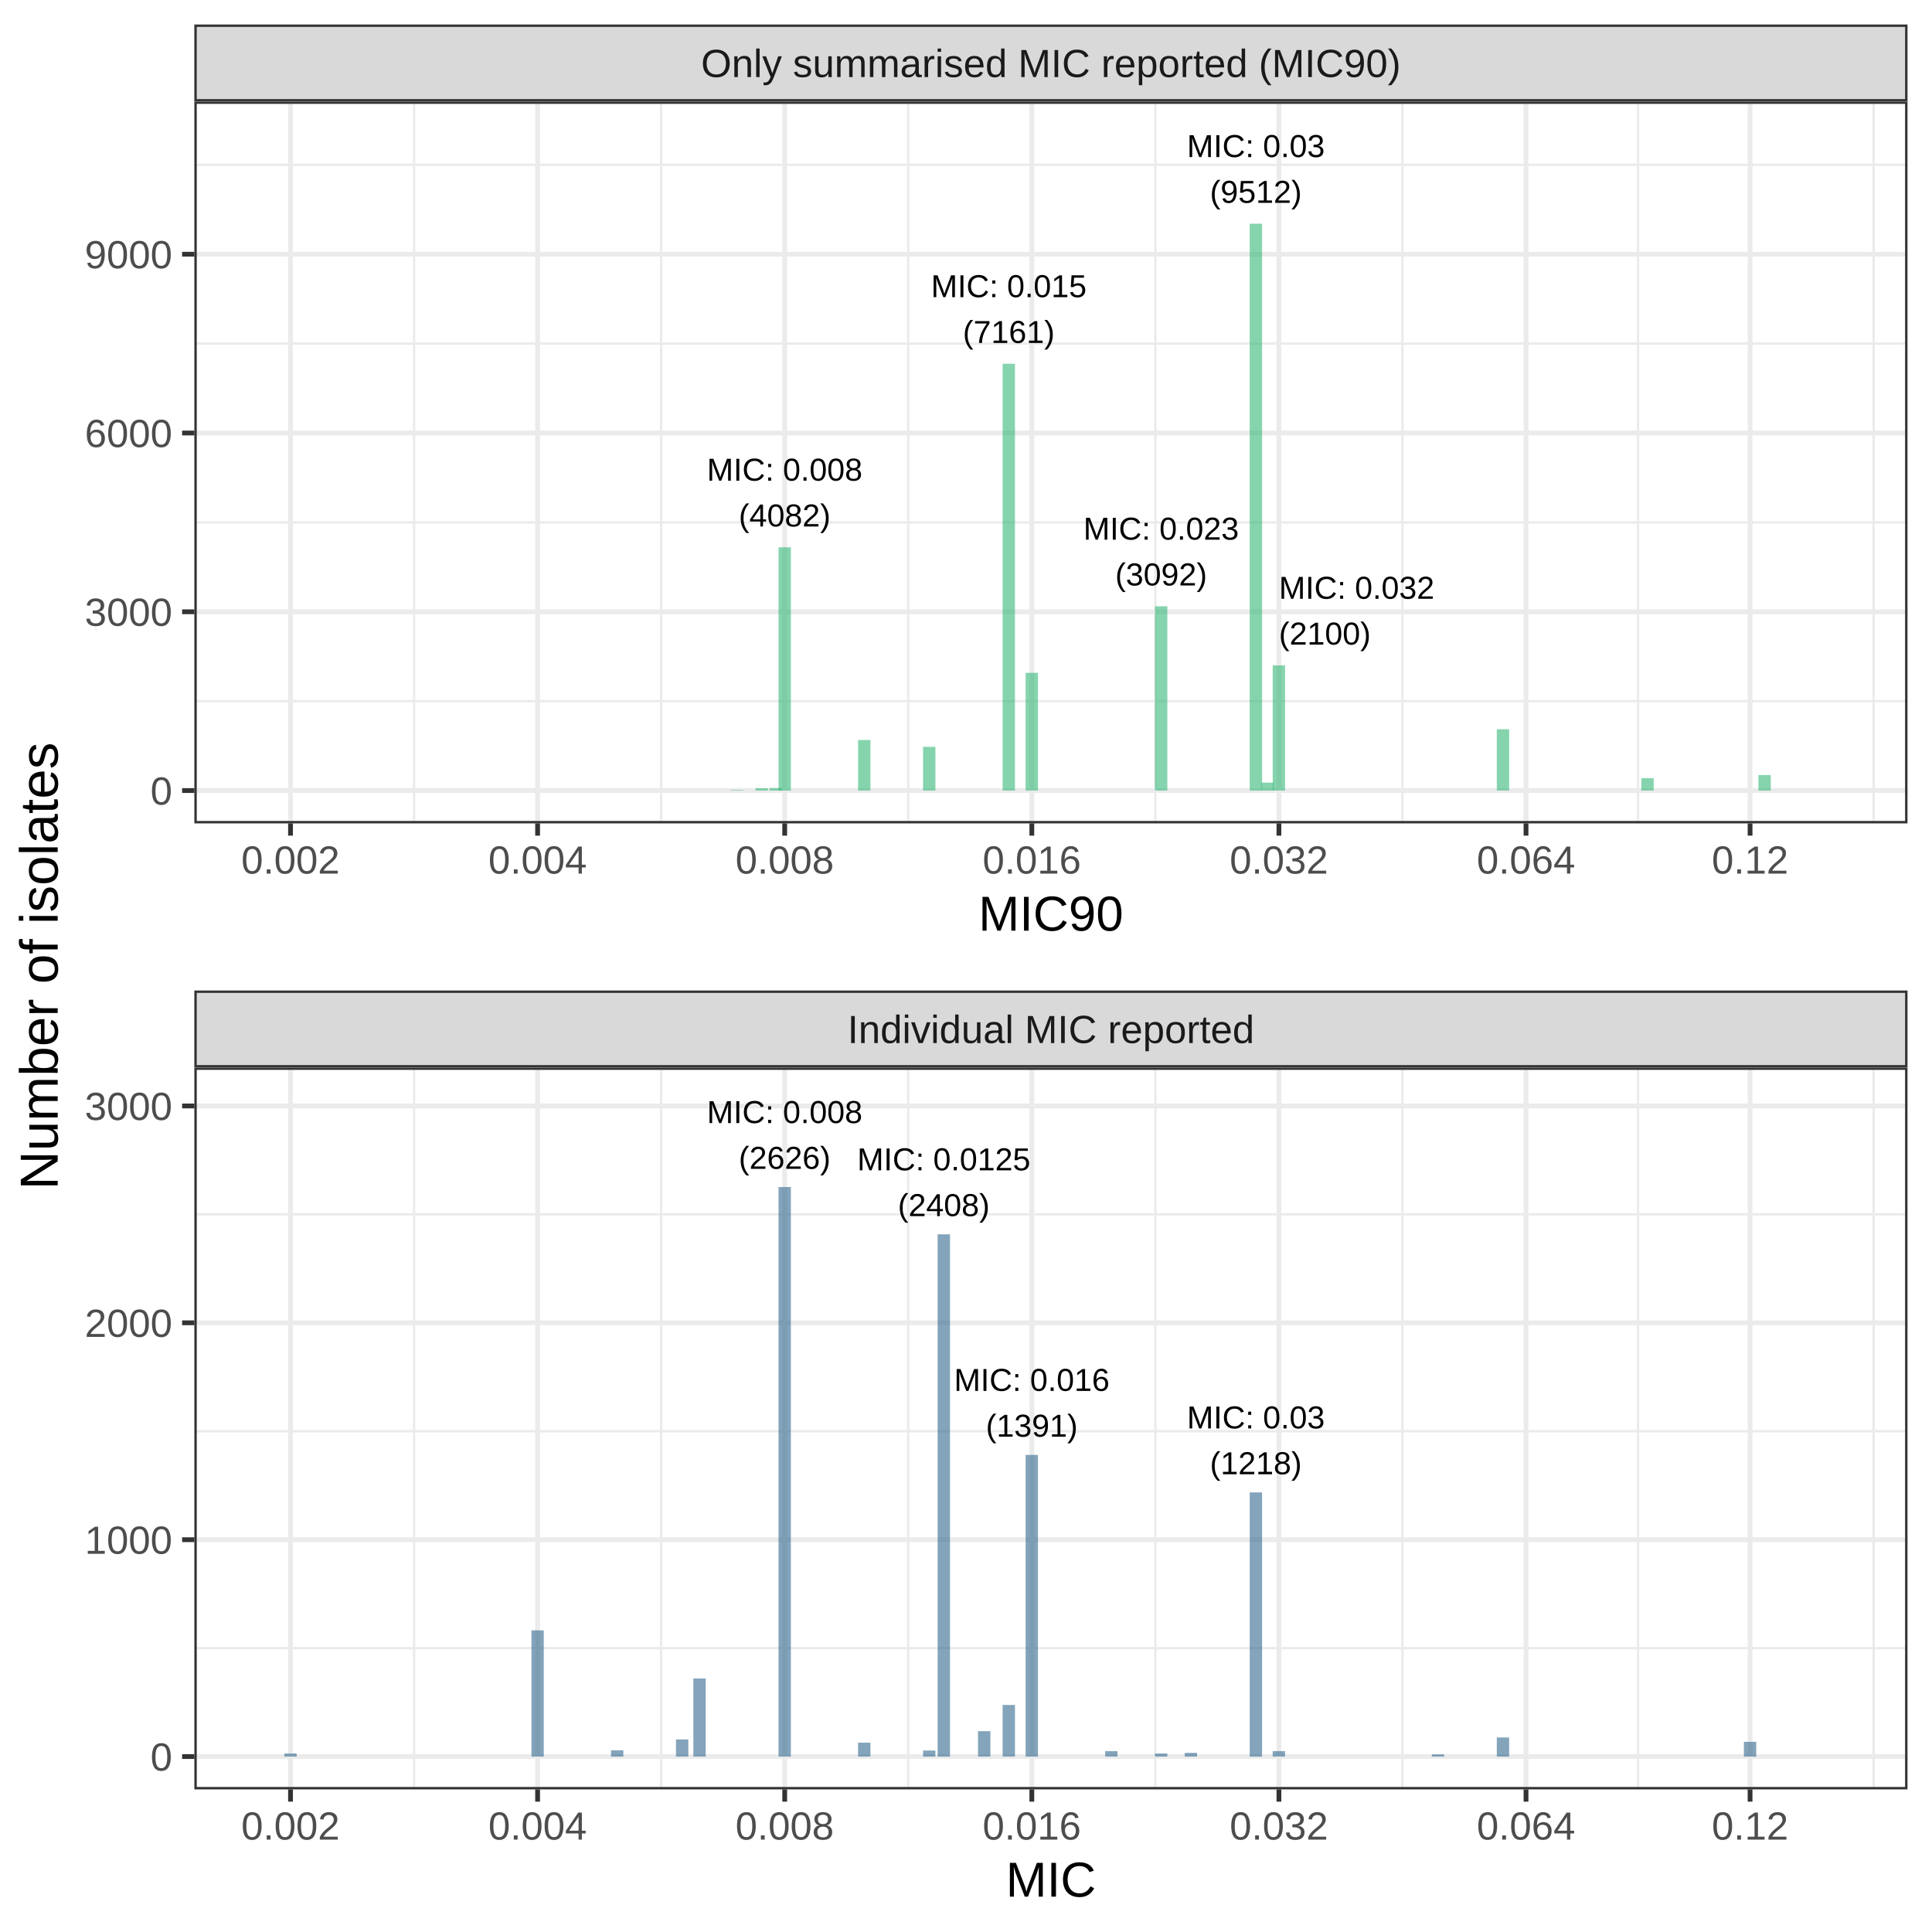
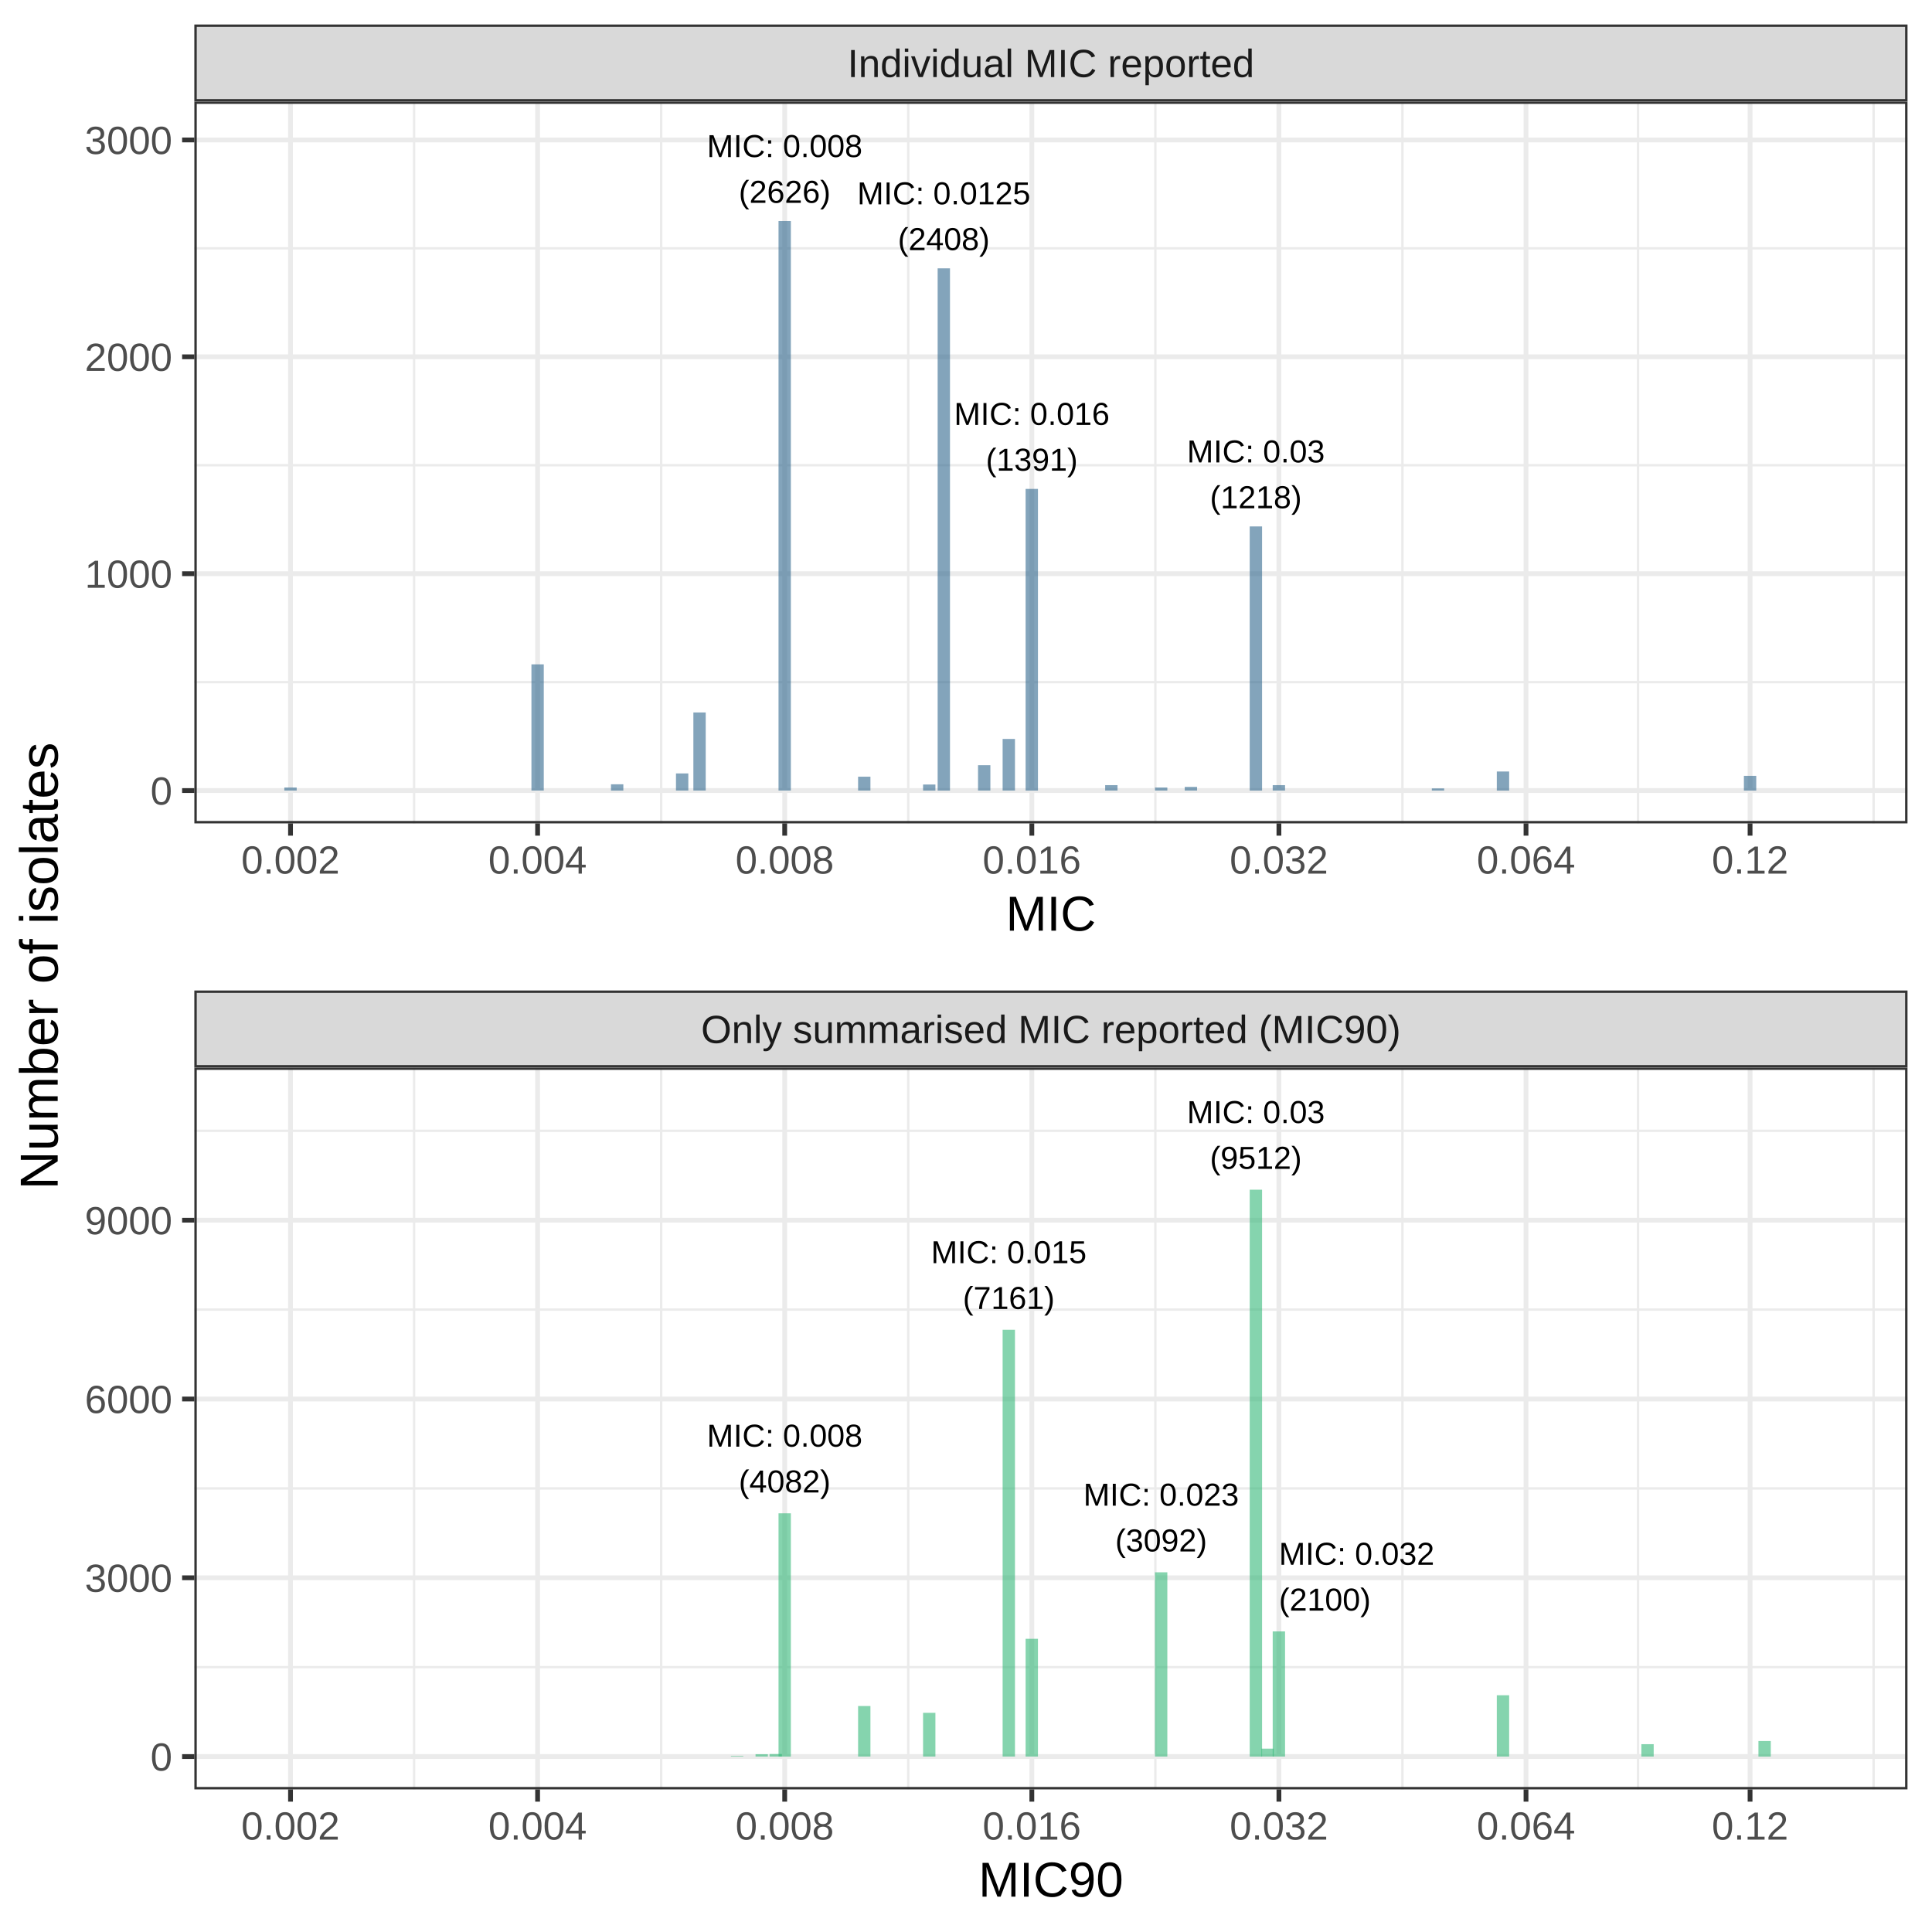
<svg xmlns="http://www.w3.org/2000/svg" width="432.00pt" height="432.00pt" viewBox="0 0 432.00 432.00">
  <g class="svglite">
    <defs>
      <style type="text/css">
    .svglite line, .svglite polyline, .svglite polygon, .svglite path, .svglite rect, .svglite circle {
      fill: none;
      stroke: #000000;
      stroke-linecap: round;
      stroke-linejoin: round;
      stroke-miterlimit: 10.00;
    }
    .svglite text {
      white-space: pre;
    }
    .svglite g.glyphgroup path {
      fill: inherit;
      stroke: none;
    }
  </style>
    </defs>
    <rect width="100%" height="100%" style="stroke: none; fill: none;" />
    <defs>
      <clipPath id="cpMC4wMHw0MzIuMDB8MC4wMHw0MzIuMDA=">
        <rect x="0.00" y="0.00" width="432.00" height="432.00" />
      </clipPath>
    </defs>
    <g clip-path="url(#cpMC4wMHw0MzIuMDB8MC4wMHw0MzIuMDA=)">
</g>
    <defs>
      <clipPath id="cpMC4wMHw0MzIuMDB8MC4wMHwyMTYuMDA=">
        <rect x="0" y="0.00" width="432.00" height="216.00" />
      </clipPath>
    </defs>
    <g clip-path="url(#cpMC4wMHw0MzIuMDB8MC4wMHwyMTYuMDA=)">
      <rect x="0" y="0.00" width="432.00" height="216.00" style="stroke-width: 1.07; stroke: #FFFFFF; fill: #FFFFFF;" />
    </g>
    <g clip-path="url(#cpMC4wMHw0MzIuMDB8MC4wMHw0MzIuMDA=)">
</g>
    <defs>
      <clipPath id="cpNDMuNDZ8NDI2LjUyfDIyLjY5fDE4NC4xMQ==">
        <rect x="43.46" y="22.69" width="383.06" height="161.42" />
      </clipPath>
    </defs>
    <g clip-path="url(#cpNDMuNDZ8NDI2LjUyfDIyLjY5fDE4NC4xMQ==)">
      <rect x="43.46" y="22.69" width="383.06" height="161.42" style="stroke-width: 1.07; stroke: none; fill: #FFFFFF;" />
-       <polyline points="43.46,156.78 426.52,156.78 " style="stroke-width: 0.53; stroke: #EBEBEB; stroke-linecap: butt;" />
-       <polyline points="43.46,116.81 426.52,116.81 " style="stroke-width: 0.53; stroke: #EBEBEB; stroke-linecap: butt;" />
-       <polyline points="43.46,76.83 426.52,76.83 " style="stroke-width: 0.53; stroke: #EBEBEB; stroke-linecap: butt;" />
-       <polyline points="43.46,36.85 426.52,36.85 " style="stroke-width: 0.53; stroke: #EBEBEB; stroke-linecap: butt;" />
+       <polyline points="43.46,152.53 426.52,152.53 " style="stroke-width: 0.53; stroke: #EBEBEB; stroke-linecap: butt;" />
+       <polyline points="43.46,104.03 426.52,104.03 " style="stroke-width: 0.53; stroke: #EBEBEB; stroke-linecap: butt;" />
+       <polyline points="43.46,55.53 426.52,55.53 " style="stroke-width: 0.53; stroke: #EBEBEB; stroke-linecap: butt;" />
      <polyline points="92.59,184.11 92.59,22.69 " style="stroke-width: 0.53; stroke: #EBEBEB; stroke-linecap: butt;" />
      <polyline points="147.84,184.11 147.84,22.69 " style="stroke-width: 0.53; stroke: #EBEBEB; stroke-linecap: butt;" />
      <polyline points="203.09,184.11 203.09,22.69 " style="stroke-width: 0.53; stroke: #EBEBEB; stroke-linecap: butt;" />
      <polyline points="258.34,184.11 258.34,22.69 " style="stroke-width: 0.53; stroke: #EBEBEB; stroke-linecap: butt;" />
      <polyline points="313.59,184.11 313.59,22.69 " style="stroke-width: 0.53; stroke: #EBEBEB; stroke-linecap: butt;" />
      <polyline points="366.27,184.11 366.27,22.69 " style="stroke-width: 0.53; stroke: #EBEBEB; stroke-linecap: butt;" />
      <polyline points="418.95,184.11 418.95,22.69 " style="stroke-width: 0.53; stroke: #EBEBEB; stroke-linecap: butt;" />
      <polyline points="43.46,176.77 426.52,176.77 " style="stroke-width: 1.07; stroke: #EBEBEB; stroke-linecap: butt;" />
-       <polyline points="43.46,136.79 426.52,136.79 " style="stroke-width: 1.07; stroke: #EBEBEB; stroke-linecap: butt;" />
-       <polyline points="43.46,96.82 426.52,96.82 " style="stroke-width: 1.07; stroke: #EBEBEB; stroke-linecap: butt;" />
-       <polyline points="43.46,56.84 426.52,56.84 " style="stroke-width: 1.07; stroke: #EBEBEB; stroke-linecap: butt;" />
+       <polyline points="43.46,128.28 426.52,128.28 " style="stroke-width: 1.07; stroke: #EBEBEB; stroke-linecap: butt;" />
+       <polyline points="43.46,79.78 426.52,79.78 " style="stroke-width: 1.07; stroke: #EBEBEB; stroke-linecap: butt;" />
+       <polyline points="43.46,31.29 426.52,31.29 " style="stroke-width: 1.07; stroke: #EBEBEB; stroke-linecap: butt;" />
      <polyline points="64.96,184.11 64.96,22.69 " style="stroke-width: 1.07; stroke: #EBEBEB; stroke-linecap: butt;" />
      <polyline points="120.21,184.11 120.21,22.69 " style="stroke-width: 1.07; stroke: #EBEBEB; stroke-linecap: butt;" />
      <polyline points="175.46,184.11 175.46,22.69 " style="stroke-width: 1.07; stroke: #EBEBEB; stroke-linecap: butt;" />
      <polyline points="230.72,184.11 230.72,22.69 " style="stroke-width: 1.07; stroke: #EBEBEB; stroke-linecap: butt;" />
      <polyline points="285.97,184.11 285.97,22.69 " style="stroke-width: 1.07; stroke: #EBEBEB; stroke-linecap: butt;" />
      <polyline points="341.22,184.11 341.22,22.69 " style="stroke-width: 1.07; stroke: #EBEBEB; stroke-linecap: butt;" />
      <polyline points="391.32,184.11 391.32,22.69 " style="stroke-width: 1.07; stroke: #EBEBEB; stroke-linecap: butt;" />
-       <rect x="224.19" y="81.34" width="2.76" height="95.43" style="stroke-width: 1.07; stroke: none; stroke-linecap: butt; stroke-linejoin: miter; fill: #35B779; fill-opacity: 0.60;" />
-       <rect x="279.44" y="50.02" width="2.76" height="126.76" style="stroke-width: 1.07; stroke: none; stroke-linecap: butt; stroke-linejoin: miter; fill: #35B779; fill-opacity: 0.60;" />
-       <rect x="191.87" y="165.47" width="2.76" height="11.30" style="stroke-width: 1.07; stroke: none; stroke-linecap: butt; stroke-linejoin: miter; fill: #35B779; fill-opacity: 0.60;" />
-       <rect x="258.26" y="135.57" width="2.76" height="41.20" style="stroke-width: 1.07; stroke: none; stroke-linecap: butt; stroke-linejoin: miter; fill: #35B779; fill-opacity: 0.60;" />
-       <rect x="334.69" y="163.06" width="2.76" height="13.71" style="stroke-width: 1.07; stroke: none; stroke-linecap: butt; stroke-linejoin: miter; fill: #35B779; fill-opacity: 0.60;" />
-       <rect x="174.08" y="122.38" width="2.76" height="54.40" style="stroke-width: 1.07; stroke: none; stroke-linecap: butt; stroke-linejoin: miter; fill: #35B779; fill-opacity: 0.60;" />
-       <rect x="367.01" y="174.00" width="2.76" height="2.77" style="stroke-width: 1.07; stroke: none; stroke-linecap: butt; stroke-linejoin: miter; fill: #35B779; fill-opacity: 0.60;" />
-       <rect x="206.40" y="166.99" width="2.76" height="9.78" style="stroke-width: 1.07; stroke: none; stroke-linecap: butt; stroke-linejoin: miter; fill: #35B779; fill-opacity: 0.60;" />
-       <rect x="172.07" y="176.20" width="2.76" height="0.57" style="stroke-width: 1.07; stroke: none; stroke-linecap: butt; stroke-linejoin: miter; fill: #35B779; fill-opacity: 0.60;" />
-       <rect x="229.33" y="150.44" width="2.76" height="26.33" style="stroke-width: 1.07; stroke: none; stroke-linecap: butt; stroke-linejoin: miter; fill: #35B779; fill-opacity: 0.60;" />
-       <rect x="284.58" y="148.79" width="2.76" height="27.98" style="stroke-width: 1.07; stroke: none; stroke-linecap: butt; stroke-linejoin: miter; fill: #35B779; fill-opacity: 0.60;" />
-       <rect x="282.05" y="175.00" width="2.76" height="1.77" style="stroke-width: 1.07; stroke: none; stroke-linecap: butt; stroke-linejoin: miter; fill: #35B779; fill-opacity: 0.60;" />
-       <rect x="168.94" y="176.24" width="2.76" height="0.53" style="stroke-width: 1.07; stroke: none; stroke-linecap: butt; stroke-linejoin: miter; fill: #35B779; fill-opacity: 0.60;" />
-       <rect x="393.19" y="173.30" width="2.76" height="3.48" style="stroke-width: 1.07; stroke: none; stroke-linecap: butt; stroke-linejoin: miter; fill: #35B779; fill-opacity: 0.60;" />
-       <rect x="163.44" y="176.64" width="2.76" height="0.13" style="stroke-width: 1.07; stroke: none; stroke-linecap: butt; stroke-linejoin: miter; fill: #35B779; fill-opacity: 0.60;" />
-       <text x="225.57" y="66.45" text-anchor="middle" style="font-size: 7.11px; font-family: &quot;Arial&quot;;" textLength="34.75px" lengthAdjust="spacingAndGlyphs">MIC: 0.015</text>
-       <text x="225.57" y="76.69" text-anchor="middle" style="font-size: 7.11px; font-family: &quot;Arial&quot;;" textLength="20.56px" lengthAdjust="spacingAndGlyphs">(7161)</text>
-       <text x="280.82" y="35.12" text-anchor="middle" style="font-size: 7.11px; font-family: &quot;Arial&quot;;" textLength="30.80px" lengthAdjust="spacingAndGlyphs">MIC: 0.03</text>
-       <text x="280.82" y="45.36" text-anchor="middle" style="font-size: 7.11px; font-family: &quot;Arial&quot;;" textLength="20.56px" lengthAdjust="spacingAndGlyphs">(9512)</text>
-       <text x="259.64" y="120.67" text-anchor="middle" style="font-size: 7.11px; font-family: &quot;Arial&quot;;" textLength="34.75px" lengthAdjust="spacingAndGlyphs">MIC: 0.023</text>
-       <text x="259.64" y="130.91" text-anchor="middle" style="font-size: 7.11px; font-family: &quot;Arial&quot;;" textLength="20.56px" lengthAdjust="spacingAndGlyphs">(3092)</text>
-       <text x="175.46" y="107.48" text-anchor="middle" style="font-size: 7.11px; font-family: &quot;Arial&quot;;" textLength="34.75px" lengthAdjust="spacingAndGlyphs">MIC: 0.008</text>
-       <text x="175.46" y="117.72" text-anchor="middle" style="font-size: 7.11px; font-family: &quot;Arial&quot;;" textLength="20.56px" lengthAdjust="spacingAndGlyphs">(4082)</text>
-       <text x="285.97" y="133.89" style="font-size: 7.11px; font-family: &quot;Arial&quot;;" textLength="34.75px" lengthAdjust="spacingAndGlyphs">MIC: 0.032</text>
-       <text x="285.97" y="144.13" style="font-size: 7.11px; font-family: &quot;Arial&quot;;" textLength="20.56px" lengthAdjust="spacingAndGlyphs">(2100)</text>
+       <rect x="224.19" y="165.23" width="2.76" height="11.54" style="stroke-width: 1.07; stroke: none; stroke-linecap: butt; stroke-linejoin: miter; fill: #31688E; fill-opacity: 0.60;" />
+       <rect x="279.44" y="117.71" width="2.76" height="59.07" style="stroke-width: 1.07; stroke: none; stroke-linecap: butt; stroke-linejoin: miter; fill: #31688E; fill-opacity: 0.60;" />
+       <rect x="334.69" y="172.51" width="2.76" height="4.27" style="stroke-width: 1.07; stroke: none; stroke-linecap: butt; stroke-linejoin: miter; fill: #31688E; fill-opacity: 0.60;" />
+       <rect x="389.94" y="173.48" width="2.76" height="3.30" style="stroke-width: 1.07; stroke: none; stroke-linecap: butt; stroke-linejoin: miter; fill: #31688E; fill-opacity: 0.60;" />
+       <rect x="174.08" y="49.42" width="2.76" height="127.35" style="stroke-width: 1.07; stroke: none; stroke-linecap: butt; stroke-linejoin: miter; fill: #31688E; fill-opacity: 0.60;" />
+       <rect x="229.33" y="109.32" width="2.76" height="67.46" style="stroke-width: 1.07; stroke: none; stroke-linecap: butt; stroke-linejoin: miter; fill: #31688E; fill-opacity: 0.60;" />
+       <rect x="284.58" y="175.56" width="2.76" height="1.21" style="stroke-width: 1.07; stroke: none; stroke-linecap: butt; stroke-linejoin: miter; fill: #31688E; fill-opacity: 0.60;" />
+       <rect x="118.83" y="148.55" width="2.76" height="28.22" style="stroke-width: 1.07; stroke: none; stroke-linecap: butt; stroke-linejoin: miter; fill: #31688E; fill-opacity: 0.60;" />
+       <rect x="151.15" y="172.94" width="2.76" height="3.83" style="stroke-width: 1.07; stroke: none; stroke-linecap: butt; stroke-linejoin: miter; fill: #31688E; fill-opacity: 0.60;" />
+       <rect x="209.66" y="60.00" width="2.76" height="116.78" style="stroke-width: 1.07; stroke: none; stroke-linecap: butt; stroke-linejoin: miter; fill: #31688E; fill-opacity: 0.60;" />
+       <rect x="264.91" y="175.95" width="2.76" height="0.82" style="stroke-width: 1.07; stroke: none; stroke-linecap: butt; stroke-linejoin: miter; fill: #31688E; fill-opacity: 0.60;" />
+       <rect x="218.69" y="171.10" width="2.76" height="5.67" style="stroke-width: 1.07; stroke: none; stroke-linecap: butt; stroke-linejoin: miter; fill: #31688E; fill-opacity: 0.60;" />
+       <rect x="206.40" y="175.42" width="2.76" height="1.36" style="stroke-width: 1.07; stroke: none; stroke-linecap: butt; stroke-linejoin: miter; fill: #31688E; fill-opacity: 0.60;" />
+       <rect x="258.26" y="176.09" width="2.76" height="0.68" style="stroke-width: 1.07; stroke: none; stroke-linecap: butt; stroke-linejoin: miter; fill: #31688E; fill-opacity: 0.60;" />
+       <rect x="155.04" y="159.31" width="2.76" height="17.46" style="stroke-width: 1.07; stroke: none; stroke-linecap: butt; stroke-linejoin: miter; fill: #31688E; fill-opacity: 0.60;" />
+       <rect x="320.16" y="176.29" width="2.76" height="0.48" style="stroke-width: 1.07; stroke: none; stroke-linecap: butt; stroke-linejoin: miter; fill: #31688E; fill-opacity: 0.60;" />
+       <rect x="63.58" y="176.09" width="2.76" height="0.68" style="stroke-width: 1.07; stroke: none; stroke-linecap: butt; stroke-linejoin: miter; fill: #31688E; fill-opacity: 0.60;" />
+       <rect x="136.62" y="175.37" width="2.76" height="1.41" style="stroke-width: 1.07; stroke: none; stroke-linecap: butt; stroke-linejoin: miter; fill: #31688E; fill-opacity: 0.60;" />
+       <rect x="191.87" y="173.67" width="2.76" height="3.10" style="stroke-width: 1.07; stroke: none; stroke-linecap: butt; stroke-linejoin: miter; fill: #31688E; fill-opacity: 0.60;" />
+       <rect x="247.12" y="175.56" width="2.76" height="1.21" style="stroke-width: 1.07; stroke: none; stroke-linecap: butt; stroke-linejoin: miter; fill: #31688E; fill-opacity: 0.60;" />
+       <text x="280.82" y="103.40" text-anchor="middle" style="font-size: 7.11px; font-family: &quot;Arial&quot;;" textLength="30.80px" lengthAdjust="spacingAndGlyphs">MIC: 0.03</text>
+       <text x="280.82" y="113.64" text-anchor="middle" style="font-size: 7.11px; font-family: &quot;Arial&quot;;" textLength="20.56px" lengthAdjust="spacingAndGlyphs">(1218)</text>
+       <text x="175.46" y="35.12" text-anchor="middle" style="font-size: 7.11px; font-family: &quot;Arial&quot;;" textLength="34.75px" lengthAdjust="spacingAndGlyphs">MIC: 0.008</text>
+       <text x="175.46" y="45.36" text-anchor="middle" style="font-size: 7.11px; font-family: &quot;Arial&quot;;" textLength="20.56px" lengthAdjust="spacingAndGlyphs">(2626)</text>
+       <text x="230.72" y="95.01" text-anchor="middle" style="font-size: 7.11px; font-family: &quot;Arial&quot;;" textLength="34.75px" lengthAdjust="spacingAndGlyphs">MIC: 0.016</text>
+       <text x="230.72" y="105.25" text-anchor="middle" style="font-size: 7.11px; font-family: &quot;Arial&quot;;" textLength="20.56px" lengthAdjust="spacingAndGlyphs">(1391)</text>
+       <text x="211.04" y="45.69" text-anchor="middle" style="font-size: 7.11px; font-family: &quot;Arial&quot;;" textLength="38.70px" lengthAdjust="spacingAndGlyphs">MIC: 0.0125</text>
+       <text x="211.04" y="55.93" text-anchor="middle" style="font-size: 7.11px; font-family: &quot;Arial&quot;;" textLength="20.56px" lengthAdjust="spacingAndGlyphs">(2408)</text>
      <rect x="43.46" y="22.69" width="383.06" height="161.42" style="stroke-width: 1.07; stroke: #333333;" />
    </g>
    <g clip-path="url(#cpMC4wMHw0MzIuMDB8MC4wMHw0MzIuMDA=)">
</g>
    <defs>
      <clipPath id="cpNDMuNDZ8NDI2LjUyfDUuNDh8MjIuNjk=">
        <rect x="43.46" y="5.48" width="383.06" height="17.21" />
      </clipPath>
    </defs>
    <g clip-path="url(#cpNDMuNDZ8NDI2LjUyfDUuNDh8MjIuNjk=)">
      <rect x="43.46" y="5.48" width="383.06" height="17.21" style="stroke-width: 1.07; stroke: #333333; fill: #D9D9D9;" />
-       <text x="234.99" y="17.23" text-anchor="middle" style="font-size: 8.80px;fill: #1A1A1A; font-family: &quot;Arial&quot;;" textLength="156.36px" lengthAdjust="spacingAndGlyphs">Only summarised MIC reported (MIC90)</text>
+       <text x="234.99" y="17.23" text-anchor="middle" style="font-size: 8.80px;fill: #1A1A1A; font-family: &quot;Arial&quot;;" textLength="90.89px" lengthAdjust="spacingAndGlyphs">Individual MIC reported</text>
    </g>
    <g clip-path="url(#cpMC4wMHw0MzIuMDB8MC4wMHw0MzIuMDA=)">
      <polyline points="64.96,186.85 64.96,184.11 " style="stroke-width: 1.07; stroke: #333333; stroke-linecap: butt;" />
      <polyline points="120.21,186.85 120.21,184.11 " style="stroke-width: 1.07; stroke: #333333; stroke-linecap: butt;" />
      <polyline points="175.46,186.85 175.46,184.11 " style="stroke-width: 1.07; stroke: #333333; stroke-linecap: butt;" />
      <polyline points="230.72,186.85 230.72,184.11 " style="stroke-width: 1.07; stroke: #333333; stroke-linecap: butt;" />
      <polyline points="285.97,186.85 285.97,184.11 " style="stroke-width: 1.07; stroke: #333333; stroke-linecap: butt;" />
      <polyline points="341.22,186.85 341.22,184.11 " style="stroke-width: 1.07; stroke: #333333; stroke-linecap: butt;" />
      <polyline points="391.32,186.85 391.32,184.11 " style="stroke-width: 1.07; stroke: #333333; stroke-linecap: butt;" />
      <text x="64.96" y="195.34" text-anchor="middle" style="font-size: 8.80px;fill: #4D4D4D; font-family: &quot;Arial&quot;;" textLength="22.00px" lengthAdjust="spacingAndGlyphs">0.002</text>
      <text x="120.21" y="195.34" text-anchor="middle" style="font-size: 8.80px;fill: #4D4D4D; font-family: &quot;Arial&quot;;" textLength="22.00px" lengthAdjust="spacingAndGlyphs">0.004</text>
      <text x="175.46" y="195.34" text-anchor="middle" style="font-size: 8.80px;fill: #4D4D4D; font-family: &quot;Arial&quot;;" textLength="22.00px" lengthAdjust="spacingAndGlyphs">0.008</text>
      <text x="230.72" y="195.34" text-anchor="middle" style="font-size: 8.80px;fill: #4D4D4D; font-family: &quot;Arial&quot;;" textLength="22.00px" lengthAdjust="spacingAndGlyphs">0.016</text>
      <text x="285.97" y="195.34" text-anchor="middle" style="font-size: 8.80px;fill: #4D4D4D; font-family: &quot;Arial&quot;;" textLength="22.00px" lengthAdjust="spacingAndGlyphs">0.032</text>
      <text x="341.22" y="195.34" text-anchor="middle" style="font-size: 8.80px;fill: #4D4D4D; font-family: &quot;Arial&quot;;" textLength="22.00px" lengthAdjust="spacingAndGlyphs">0.064</text>
      <text x="391.32" y="195.34" text-anchor="middle" style="font-size: 8.80px;fill: #4D4D4D; font-family: &quot;Arial&quot;;" textLength="17.11px" lengthAdjust="spacingAndGlyphs">0.12</text>
      <text x="38.53" y="179.92" text-anchor="end" style="font-size: 8.80px;fill: #4D4D4D; font-family: &quot;Arial&quot;;" textLength="4.89px" lengthAdjust="spacingAndGlyphs">0</text>
-       <text x="38.53" y="139.94" text-anchor="end" style="font-size: 8.80px;fill: #4D4D4D; font-family: &quot;Arial&quot;;" textLength="19.56px" lengthAdjust="spacingAndGlyphs">3000</text>
-       <text x="38.53" y="99.97" text-anchor="end" style="font-size: 8.80px;fill: #4D4D4D; font-family: &quot;Arial&quot;;" textLength="19.56px" lengthAdjust="spacingAndGlyphs">6000</text>
-       <text x="38.53" y="59.99" text-anchor="end" style="font-size: 8.80px;fill: #4D4D4D; font-family: &quot;Arial&quot;;" textLength="19.56px" lengthAdjust="spacingAndGlyphs">9000</text>
+       <text x="38.53" y="131.43" text-anchor="end" style="font-size: 8.80px;fill: #4D4D4D; font-family: &quot;Arial&quot;;" textLength="19.56px" lengthAdjust="spacingAndGlyphs">1000</text>
+       <text x="38.53" y="82.93" text-anchor="end" style="font-size: 8.80px;fill: #4D4D4D; font-family: &quot;Arial&quot;;" textLength="19.56px" lengthAdjust="spacingAndGlyphs">2000</text>
+       <text x="38.53" y="34.44" text-anchor="end" style="font-size: 8.80px;fill: #4D4D4D; font-family: &quot;Arial&quot;;" textLength="19.56px" lengthAdjust="spacingAndGlyphs">3000</text>
      <polyline points="40.72,176.77 43.46,176.77 " style="stroke-width: 1.07; stroke: #333333; stroke-linecap: butt;" />
-       <polyline points="40.72,136.79 43.46,136.79 " style="stroke-width: 1.07; stroke: #333333; stroke-linecap: butt;" />
-       <polyline points="40.72,96.82 43.46,96.82 " style="stroke-width: 1.07; stroke: #333333; stroke-linecap: butt;" />
-       <polyline points="40.72,56.84 43.46,56.84 " style="stroke-width: 1.07; stroke: #333333; stroke-linecap: butt;" />
-       <text x="234.99" y="208.10" text-anchor="middle" style="font-size: 11.00px; font-family: &quot;Arial&quot;;" textLength="32.41px" lengthAdjust="spacingAndGlyphs">MIC90</text>
+       <polyline points="40.72,128.28 43.46,128.28 " style="stroke-width: 1.07; stroke: #333333; stroke-linecap: butt;" />
+       <polyline points="40.72,79.78 43.46,79.78 " style="stroke-width: 1.07; stroke: #333333; stroke-linecap: butt;" />
+       <polyline points="40.72,31.29 43.46,31.29 " style="stroke-width: 1.07; stroke: #333333; stroke-linecap: butt;" />
+       <text x="234.99" y="208.10" text-anchor="middle" style="font-size: 11.00px; font-family: &quot;Arial&quot;;" textLength="20.16px" lengthAdjust="spacingAndGlyphs">MIC</text>
    </g>
    <defs>
      <clipPath id="cpMC4wMHw0MzIuMDB8MjE2LjAwfDQzMi4wMA==">
        <rect x="0" y="216.00" width="432.00" height="216.00" />
      </clipPath>
    </defs>
    <g clip-path="url(#cpMC4wMHw0MzIuMDB8MjE2LjAwfDQzMi4wMA==)">
      <rect x="0" y="216.00" width="432.00" height="216.00" style="stroke-width: 1.07; stroke: #FFFFFF; fill: #FFFFFF;" />
    </g>
    <g clip-path="url(#cpMC4wMHw0MzIuMDB8MC4wMHw0MzIuMDA=)">
</g>
    <defs>
      <clipPath id="cpNDMuNDZ8NDI2LjUyfDIzOC42OXw0MDAuMTE=">
        <rect x="43.46" y="238.69" width="383.06" height="161.42" />
      </clipPath>
    </defs>
    <g clip-path="url(#cpNDMuNDZ8NDI2LjUyfDIzOC42OXw0MDAuMTE=)">
      <rect x="43.46" y="238.69" width="383.06" height="161.42" style="stroke-width: 1.07; stroke: none; fill: #FFFFFF;" />
-       <polyline points="43.46,368.53 426.52,368.53 " style="stroke-width: 0.53; stroke: #EBEBEB; stroke-linecap: butt;" />
-       <polyline points="43.46,320.03 426.52,320.03 " style="stroke-width: 0.53; stroke: #EBEBEB; stroke-linecap: butt;" />
-       <polyline points="43.46,271.53 426.52,271.53 " style="stroke-width: 0.53; stroke: #EBEBEB; stroke-linecap: butt;" />
+       <polyline points="43.46,372.78 426.52,372.78 " style="stroke-width: 0.53; stroke: #EBEBEB; stroke-linecap: butt;" />
+       <polyline points="43.46,332.81 426.52,332.81 " style="stroke-width: 0.53; stroke: #EBEBEB; stroke-linecap: butt;" />
+       <polyline points="43.46,292.83 426.52,292.83 " style="stroke-width: 0.53; stroke: #EBEBEB; stroke-linecap: butt;" />
+       <polyline points="43.46,252.85 426.52,252.85 " style="stroke-width: 0.53; stroke: #EBEBEB; stroke-linecap: butt;" />
      <polyline points="92.59,400.11 92.59,238.69 " style="stroke-width: 0.53; stroke: #EBEBEB; stroke-linecap: butt;" />
      <polyline points="147.84,400.11 147.84,238.69 " style="stroke-width: 0.53; stroke: #EBEBEB; stroke-linecap: butt;" />
      <polyline points="203.09,400.11 203.09,238.69 " style="stroke-width: 0.53; stroke: #EBEBEB; stroke-linecap: butt;" />
      <polyline points="258.34,400.11 258.34,238.69 " style="stroke-width: 0.53; stroke: #EBEBEB; stroke-linecap: butt;" />
      <polyline points="313.59,400.11 313.59,238.69 " style="stroke-width: 0.53; stroke: #EBEBEB; stroke-linecap: butt;" />
      <polyline points="366.27,400.11 366.27,238.69 " style="stroke-width: 0.53; stroke: #EBEBEB; stroke-linecap: butt;" />
      <polyline points="418.95,400.11 418.95,238.69 " style="stroke-width: 0.53; stroke: #EBEBEB; stroke-linecap: butt;" />
      <polyline points="43.46,392.77 426.52,392.77 " style="stroke-width: 1.07; stroke: #EBEBEB; stroke-linecap: butt;" />
-       <polyline points="43.46,344.28 426.52,344.28 " style="stroke-width: 1.07; stroke: #EBEBEB; stroke-linecap: butt;" />
-       <polyline points="43.46,295.78 426.52,295.78 " style="stroke-width: 1.07; stroke: #EBEBEB; stroke-linecap: butt;" />
-       <polyline points="43.46,247.29 426.52,247.29 " style="stroke-width: 1.07; stroke: #EBEBEB; stroke-linecap: butt;" />
+       <polyline points="43.46,352.79 426.52,352.79 " style="stroke-width: 1.07; stroke: #EBEBEB; stroke-linecap: butt;" />
+       <polyline points="43.46,312.82 426.52,312.82 " style="stroke-width: 1.07; stroke: #EBEBEB; stroke-linecap: butt;" />
+       <polyline points="43.46,272.84 426.52,272.84 " style="stroke-width: 1.07; stroke: #EBEBEB; stroke-linecap: butt;" />
      <polyline points="64.96,400.11 64.96,238.69 " style="stroke-width: 1.07; stroke: #EBEBEB; stroke-linecap: butt;" />
      <polyline points="120.21,400.11 120.21,238.69 " style="stroke-width: 1.07; stroke: #EBEBEB; stroke-linecap: butt;" />
      <polyline points="175.46,400.11 175.46,238.69 " style="stroke-width: 1.07; stroke: #EBEBEB; stroke-linecap: butt;" />
      <polyline points="230.72,400.11 230.72,238.69 " style="stroke-width: 1.07; stroke: #EBEBEB; stroke-linecap: butt;" />
      <polyline points="285.97,400.11 285.97,238.69 " style="stroke-width: 1.07; stroke: #EBEBEB; stroke-linecap: butt;" />
      <polyline points="341.22,400.11 341.22,238.69 " style="stroke-width: 1.07; stroke: #EBEBEB; stroke-linecap: butt;" />
      <polyline points="391.32,400.11 391.32,238.69 " style="stroke-width: 1.07; stroke: #EBEBEB; stroke-linecap: butt;" />
-       <rect x="224.19" y="381.23" width="2.76" height="11.54" style="stroke-width: 1.07; stroke: none; stroke-linecap: butt; stroke-linejoin: miter; fill: #31688E; fill-opacity: 0.60;" />
-       <rect x="279.44" y="333.71" width="2.76" height="59.07" style="stroke-width: 1.07; stroke: none; stroke-linecap: butt; stroke-linejoin: miter; fill: #31688E; fill-opacity: 0.60;" />
-       <rect x="334.69" y="388.51" width="2.76" height="4.27" style="stroke-width: 1.07; stroke: none; stroke-linecap: butt; stroke-linejoin: miter; fill: #31688E; fill-opacity: 0.60;" />
-       <rect x="389.94" y="389.48" width="2.76" height="3.30" style="stroke-width: 1.07; stroke: none; stroke-linecap: butt; stroke-linejoin: miter; fill: #31688E; fill-opacity: 0.60;" />
-       <rect x="174.08" y="265.42" width="2.76" height="127.35" style="stroke-width: 1.07; stroke: none; stroke-linecap: butt; stroke-linejoin: miter; fill: #31688E; fill-opacity: 0.60;" />
-       <rect x="229.33" y="325.32" width="2.76" height="67.46" style="stroke-width: 1.07; stroke: none; stroke-linecap: butt; stroke-linejoin: miter; fill: #31688E; fill-opacity: 0.60;" />
-       <rect x="284.58" y="391.56" width="2.76" height="1.21" style="stroke-width: 1.07; stroke: none; stroke-linecap: butt; stroke-linejoin: miter; fill: #31688E; fill-opacity: 0.60;" />
-       <rect x="118.83" y="364.55" width="2.76" height="28.22" style="stroke-width: 1.07; stroke: none; stroke-linecap: butt; stroke-linejoin: miter; fill: #31688E; fill-opacity: 0.60;" />
-       <rect x="151.15" y="388.94" width="2.76" height="3.83" style="stroke-width: 1.07; stroke: none; stroke-linecap: butt; stroke-linejoin: miter; fill: #31688E; fill-opacity: 0.60;" />
-       <rect x="209.66" y="276.00" width="2.76" height="116.78" style="stroke-width: 1.07; stroke: none; stroke-linecap: butt; stroke-linejoin: miter; fill: #31688E; fill-opacity: 0.60;" />
-       <rect x="264.91" y="391.95" width="2.76" height="0.82" style="stroke-width: 1.07; stroke: none; stroke-linecap: butt; stroke-linejoin: miter; fill: #31688E; fill-opacity: 0.60;" />
-       <rect x="218.69" y="387.10" width="2.76" height="5.67" style="stroke-width: 1.07; stroke: none; stroke-linecap: butt; stroke-linejoin: miter; fill: #31688E; fill-opacity: 0.60;" />
-       <rect x="206.40" y="391.42" width="2.76" height="1.36" style="stroke-width: 1.07; stroke: none; stroke-linecap: butt; stroke-linejoin: miter; fill: #31688E; fill-opacity: 0.60;" />
-       <rect x="258.26" y="392.09" width="2.76" height="0.68" style="stroke-width: 1.07; stroke: none; stroke-linecap: butt; stroke-linejoin: miter; fill: #31688E; fill-opacity: 0.60;" />
-       <rect x="155.04" y="375.31" width="2.76" height="17.46" style="stroke-width: 1.07; stroke: none; stroke-linecap: butt; stroke-linejoin: miter; fill: #31688E; fill-opacity: 0.60;" />
-       <rect x="320.16" y="392.29" width="2.76" height="0.48" style="stroke-width: 1.07; stroke: none; stroke-linecap: butt; stroke-linejoin: miter; fill: #31688E; fill-opacity: 0.60;" />
-       <rect x="63.58" y="392.09" width="2.76" height="0.68" style="stroke-width: 1.07; stroke: none; stroke-linecap: butt; stroke-linejoin: miter; fill: #31688E; fill-opacity: 0.60;" />
-       <rect x="136.62" y="391.37" width="2.76" height="1.41" style="stroke-width: 1.07; stroke: none; stroke-linecap: butt; stroke-linejoin: miter; fill: #31688E; fill-opacity: 0.60;" />
-       <rect x="191.87" y="389.67" width="2.76" height="3.10" style="stroke-width: 1.07; stroke: none; stroke-linecap: butt; stroke-linejoin: miter; fill: #31688E; fill-opacity: 0.60;" />
-       <rect x="247.12" y="391.56" width="2.76" height="1.21" style="stroke-width: 1.07; stroke: none; stroke-linecap: butt; stroke-linejoin: miter; fill: #31688E; fill-opacity: 0.60;" />
-       <text x="280.82" y="319.40" text-anchor="middle" style="font-size: 7.11px; font-family: &quot;Arial&quot;;" textLength="30.80px" lengthAdjust="spacingAndGlyphs">MIC: 0.03</text>
-       <text x="280.82" y="329.64" text-anchor="middle" style="font-size: 7.11px; font-family: &quot;Arial&quot;;" textLength="20.56px" lengthAdjust="spacingAndGlyphs">(1218)</text>
-       <text x="175.46" y="251.12" text-anchor="middle" style="font-size: 7.11px; font-family: &quot;Arial&quot;;" textLength="34.75px" lengthAdjust="spacingAndGlyphs">MIC: 0.008</text>
-       <text x="175.46" y="261.36" text-anchor="middle" style="font-size: 7.11px; font-family: &quot;Arial&quot;;" textLength="20.56px" lengthAdjust="spacingAndGlyphs">(2626)</text>
-       <text x="230.72" y="311.01" text-anchor="middle" style="font-size: 7.11px; font-family: &quot;Arial&quot;;" textLength="34.75px" lengthAdjust="spacingAndGlyphs">MIC: 0.016</text>
-       <text x="230.72" y="321.25" text-anchor="middle" style="font-size: 7.11px; font-family: &quot;Arial&quot;;" textLength="20.56px" lengthAdjust="spacingAndGlyphs">(1391)</text>
-       <text x="211.04" y="261.69" text-anchor="middle" style="font-size: 7.11px; font-family: &quot;Arial&quot;;" textLength="38.70px" lengthAdjust="spacingAndGlyphs">MIC: 0.0125</text>
-       <text x="211.04" y="271.93" text-anchor="middle" style="font-size: 7.11px; font-family: &quot;Arial&quot;;" textLength="20.56px" lengthAdjust="spacingAndGlyphs">(2408)</text>
+       <rect x="224.19" y="297.34" width="2.76" height="95.43" style="stroke-width: 1.07; stroke: none; stroke-linecap: butt; stroke-linejoin: miter; fill: #35B779; fill-opacity: 0.60;" />
+       <rect x="279.44" y="266.02" width="2.76" height="126.76" style="stroke-width: 1.07; stroke: none; stroke-linecap: butt; stroke-linejoin: miter; fill: #35B779; fill-opacity: 0.60;" />
+       <rect x="191.87" y="381.47" width="2.76" height="11.30" style="stroke-width: 1.07; stroke: none; stroke-linecap: butt; stroke-linejoin: miter; fill: #35B779; fill-opacity: 0.60;" />
+       <rect x="258.26" y="351.57" width="2.76" height="41.20" style="stroke-width: 1.07; stroke: none; stroke-linecap: butt; stroke-linejoin: miter; fill: #35B779; fill-opacity: 0.60;" />
+       <rect x="334.69" y="379.06" width="2.76" height="13.71" style="stroke-width: 1.07; stroke: none; stroke-linecap: butt; stroke-linejoin: miter; fill: #35B779; fill-opacity: 0.60;" />
+       <rect x="174.08" y="338.38" width="2.76" height="54.40" style="stroke-width: 1.07; stroke: none; stroke-linecap: butt; stroke-linejoin: miter; fill: #35B779; fill-opacity: 0.60;" />
+       <rect x="367.01" y="390.00" width="2.76" height="2.77" style="stroke-width: 1.07; stroke: none; stroke-linecap: butt; stroke-linejoin: miter; fill: #35B779; fill-opacity: 0.60;" />
+       <rect x="206.40" y="382.99" width="2.76" height="9.78" style="stroke-width: 1.07; stroke: none; stroke-linecap: butt; stroke-linejoin: miter; fill: #35B779; fill-opacity: 0.60;" />
+       <rect x="172.07" y="392.20" width="2.76" height="0.57" style="stroke-width: 1.07; stroke: none; stroke-linecap: butt; stroke-linejoin: miter; fill: #35B779; fill-opacity: 0.60;" />
+       <rect x="229.33" y="366.44" width="2.76" height="26.33" style="stroke-width: 1.07; stroke: none; stroke-linecap: butt; stroke-linejoin: miter; fill: #35B779; fill-opacity: 0.60;" />
+       <rect x="284.58" y="364.79" width="2.76" height="27.98" style="stroke-width: 1.07; stroke: none; stroke-linecap: butt; stroke-linejoin: miter; fill: #35B779; fill-opacity: 0.60;" />
+       <rect x="282.05" y="391.00" width="2.76" height="1.77" style="stroke-width: 1.07; stroke: none; stroke-linecap: butt; stroke-linejoin: miter; fill: #35B779; fill-opacity: 0.60;" />
+       <rect x="168.94" y="392.24" width="2.76" height="0.53" style="stroke-width: 1.07; stroke: none; stroke-linecap: butt; stroke-linejoin: miter; fill: #35B779; fill-opacity: 0.60;" />
+       <rect x="393.19" y="389.30" width="2.76" height="3.48" style="stroke-width: 1.07; stroke: none; stroke-linecap: butt; stroke-linejoin: miter; fill: #35B779; fill-opacity: 0.60;" />
+       <rect x="163.44" y="392.64" width="2.76" height="0.13" style="stroke-width: 1.07; stroke: none; stroke-linecap: butt; stroke-linejoin: miter; fill: #35B779; fill-opacity: 0.60;" />
+       <text x="225.57" y="282.45" text-anchor="middle" style="font-size: 7.11px; font-family: &quot;Arial&quot;;" textLength="34.75px" lengthAdjust="spacingAndGlyphs">MIC: 0.015</text>
+       <text x="225.57" y="292.69" text-anchor="middle" style="font-size: 7.11px; font-family: &quot;Arial&quot;;" textLength="20.56px" lengthAdjust="spacingAndGlyphs">(7161)</text>
+       <text x="280.82" y="251.12" text-anchor="middle" style="font-size: 7.11px; font-family: &quot;Arial&quot;;" textLength="30.80px" lengthAdjust="spacingAndGlyphs">MIC: 0.03</text>
+       <text x="280.82" y="261.36" text-anchor="middle" style="font-size: 7.11px; font-family: &quot;Arial&quot;;" textLength="20.56px" lengthAdjust="spacingAndGlyphs">(9512)</text>
+       <text x="259.64" y="336.67" text-anchor="middle" style="font-size: 7.11px; font-family: &quot;Arial&quot;;" textLength="34.75px" lengthAdjust="spacingAndGlyphs">MIC: 0.023</text>
+       <text x="259.64" y="346.91" text-anchor="middle" style="font-size: 7.11px; font-family: &quot;Arial&quot;;" textLength="20.56px" lengthAdjust="spacingAndGlyphs">(3092)</text>
+       <text x="175.46" y="323.48" text-anchor="middle" style="font-size: 7.11px; font-family: &quot;Arial&quot;;" textLength="34.75px" lengthAdjust="spacingAndGlyphs">MIC: 0.008</text>
+       <text x="175.46" y="333.72" text-anchor="middle" style="font-size: 7.11px; font-family: &quot;Arial&quot;;" textLength="20.56px" lengthAdjust="spacingAndGlyphs">(4082)</text>
+       <text x="285.97" y="349.89" style="font-size: 7.11px; font-family: &quot;Arial&quot;;" textLength="34.75px" lengthAdjust="spacingAndGlyphs">MIC: 0.032</text>
+       <text x="285.97" y="360.13" style="font-size: 7.11px; font-family: &quot;Arial&quot;;" textLength="20.56px" lengthAdjust="spacingAndGlyphs">(2100)</text>
      <rect x="43.46" y="238.69" width="383.06" height="161.42" style="stroke-width: 1.07; stroke: #333333;" />
    </g>
    <g clip-path="url(#cpMC4wMHw0MzIuMDB8MC4wMHw0MzIuMDA=)">
</g>
    <defs>
      <clipPath id="cpNDMuNDZ8NDI2LjUyfDIyMS40OHwyMzguNjk=">
        <rect x="43.46" y="221.48" width="383.06" height="17.21" />
      </clipPath>
    </defs>
    <g clip-path="url(#cpNDMuNDZ8NDI2LjUyfDIyMS40OHwyMzguNjk=)">
      <rect x="43.46" y="221.48" width="383.06" height="17.21" style="stroke-width: 1.07; stroke: #333333; fill: #D9D9D9;" />
-       <text x="234.99" y="233.23" text-anchor="middle" style="font-size: 8.80px;fill: #1A1A1A; font-family: &quot;Arial&quot;;" textLength="90.89px" lengthAdjust="spacingAndGlyphs">Individual MIC reported</text>
+       <text x="234.99" y="233.23" text-anchor="middle" style="font-size: 8.80px;fill: #1A1A1A; font-family: &quot;Arial&quot;;" textLength="156.36px" lengthAdjust="spacingAndGlyphs">Only summarised MIC reported (MIC90)</text>
    </g>
    <g clip-path="url(#cpMC4wMHw0MzIuMDB8MC4wMHw0MzIuMDA=)">
      <polyline points="64.96,402.85 64.96,400.11 " style="stroke-width: 1.07; stroke: #333333; stroke-linecap: butt;" />
      <polyline points="120.21,402.85 120.21,400.11 " style="stroke-width: 1.07; stroke: #333333; stroke-linecap: butt;" />
      <polyline points="175.46,402.85 175.46,400.11 " style="stroke-width: 1.07; stroke: #333333; stroke-linecap: butt;" />
      <polyline points="230.72,402.85 230.72,400.11 " style="stroke-width: 1.07; stroke: #333333; stroke-linecap: butt;" />
      <polyline points="285.97,402.85 285.97,400.11 " style="stroke-width: 1.07; stroke: #333333; stroke-linecap: butt;" />
      <polyline points="341.22,402.85 341.22,400.11 " style="stroke-width: 1.07; stroke: #333333; stroke-linecap: butt;" />
      <polyline points="391.32,402.85 391.32,400.11 " style="stroke-width: 1.07; stroke: #333333; stroke-linecap: butt;" />
      <text x="64.96" y="411.34" text-anchor="middle" style="font-size: 8.80px;fill: #4D4D4D; font-family: &quot;Arial&quot;;" textLength="22.00px" lengthAdjust="spacingAndGlyphs">0.002</text>
      <text x="120.21" y="411.34" text-anchor="middle" style="font-size: 8.80px;fill: #4D4D4D; font-family: &quot;Arial&quot;;" textLength="22.00px" lengthAdjust="spacingAndGlyphs">0.004</text>
      <text x="175.46" y="411.34" text-anchor="middle" style="font-size: 8.80px;fill: #4D4D4D; font-family: &quot;Arial&quot;;" textLength="22.00px" lengthAdjust="spacingAndGlyphs">0.008</text>
      <text x="230.72" y="411.34" text-anchor="middle" style="font-size: 8.80px;fill: #4D4D4D; font-family: &quot;Arial&quot;;" textLength="22.00px" lengthAdjust="spacingAndGlyphs">0.016</text>
      <text x="285.97" y="411.34" text-anchor="middle" style="font-size: 8.80px;fill: #4D4D4D; font-family: &quot;Arial&quot;;" textLength="22.00px" lengthAdjust="spacingAndGlyphs">0.032</text>
      <text x="341.22" y="411.34" text-anchor="middle" style="font-size: 8.80px;fill: #4D4D4D; font-family: &quot;Arial&quot;;" textLength="22.00px" lengthAdjust="spacingAndGlyphs">0.064</text>
      <text x="391.32" y="411.34" text-anchor="middle" style="font-size: 8.80px;fill: #4D4D4D; font-family: &quot;Arial&quot;;" textLength="17.11px" lengthAdjust="spacingAndGlyphs">0.12</text>
      <text x="38.53" y="395.92" text-anchor="end" style="font-size: 8.80px;fill: #4D4D4D; font-family: &quot;Arial&quot;;" textLength="4.89px" lengthAdjust="spacingAndGlyphs">0</text>
-       <text x="38.53" y="347.43" text-anchor="end" style="font-size: 8.80px;fill: #4D4D4D; font-family: &quot;Arial&quot;;" textLength="19.56px" lengthAdjust="spacingAndGlyphs">1000</text>
-       <text x="38.53" y="298.93" text-anchor="end" style="font-size: 8.80px;fill: #4D4D4D; font-family: &quot;Arial&quot;;" textLength="19.56px" lengthAdjust="spacingAndGlyphs">2000</text>
-       <text x="38.53" y="250.44" text-anchor="end" style="font-size: 8.80px;fill: #4D4D4D; font-family: &quot;Arial&quot;;" textLength="19.56px" lengthAdjust="spacingAndGlyphs">3000</text>
+       <text x="38.53" y="355.94" text-anchor="end" style="font-size: 8.80px;fill: #4D4D4D; font-family: &quot;Arial&quot;;" textLength="19.56px" lengthAdjust="spacingAndGlyphs">3000</text>
+       <text x="38.53" y="315.97" text-anchor="end" style="font-size: 8.80px;fill: #4D4D4D; font-family: &quot;Arial&quot;;" textLength="19.56px" lengthAdjust="spacingAndGlyphs">6000</text>
+       <text x="38.53" y="275.99" text-anchor="end" style="font-size: 8.80px;fill: #4D4D4D; font-family: &quot;Arial&quot;;" textLength="19.56px" lengthAdjust="spacingAndGlyphs">9000</text>
      <polyline points="40.72,392.77 43.46,392.77 " style="stroke-width: 1.07; stroke: #333333; stroke-linecap: butt;" />
-       <polyline points="40.72,344.28 43.46,344.28 " style="stroke-width: 1.07; stroke: #333333; stroke-linecap: butt;" />
-       <polyline points="40.72,295.78 43.46,295.78 " style="stroke-width: 1.07; stroke: #333333; stroke-linecap: butt;" />
-       <polyline points="40.72,247.29 43.46,247.29 " style="stroke-width: 1.07; stroke: #333333; stroke-linecap: butt;" />
-       <text x="234.99" y="424.10" text-anchor="middle" style="font-size: 11.00px; font-family: &quot;Arial&quot;;" textLength="20.16px" lengthAdjust="spacingAndGlyphs">MIC</text>
+       <polyline points="40.72,352.79 43.46,352.79 " style="stroke-width: 1.07; stroke: #333333; stroke-linecap: butt;" />
+       <polyline points="40.72,312.82 43.46,312.82 " style="stroke-width: 1.07; stroke: #333333; stroke-linecap: butt;" />
+       <polyline points="40.72,272.84 43.46,272.84 " style="stroke-width: 1.07; stroke: #333333; stroke-linecap: butt;" />
+       <text x="234.99" y="424.10" text-anchor="middle" style="font-size: 11.00px; font-family: &quot;Arial&quot;;" textLength="32.41px" lengthAdjust="spacingAndGlyphs">MIC90</text>
      <text transform="translate(12.90,216.00) rotate(-90)" text-anchor="middle" style="font-size: 12.00px; font-family: &quot;Arial&quot;;" textLength="100.03px" lengthAdjust="spacingAndGlyphs">Number of isolates</text>
    </g>
  </g>
</svg>
